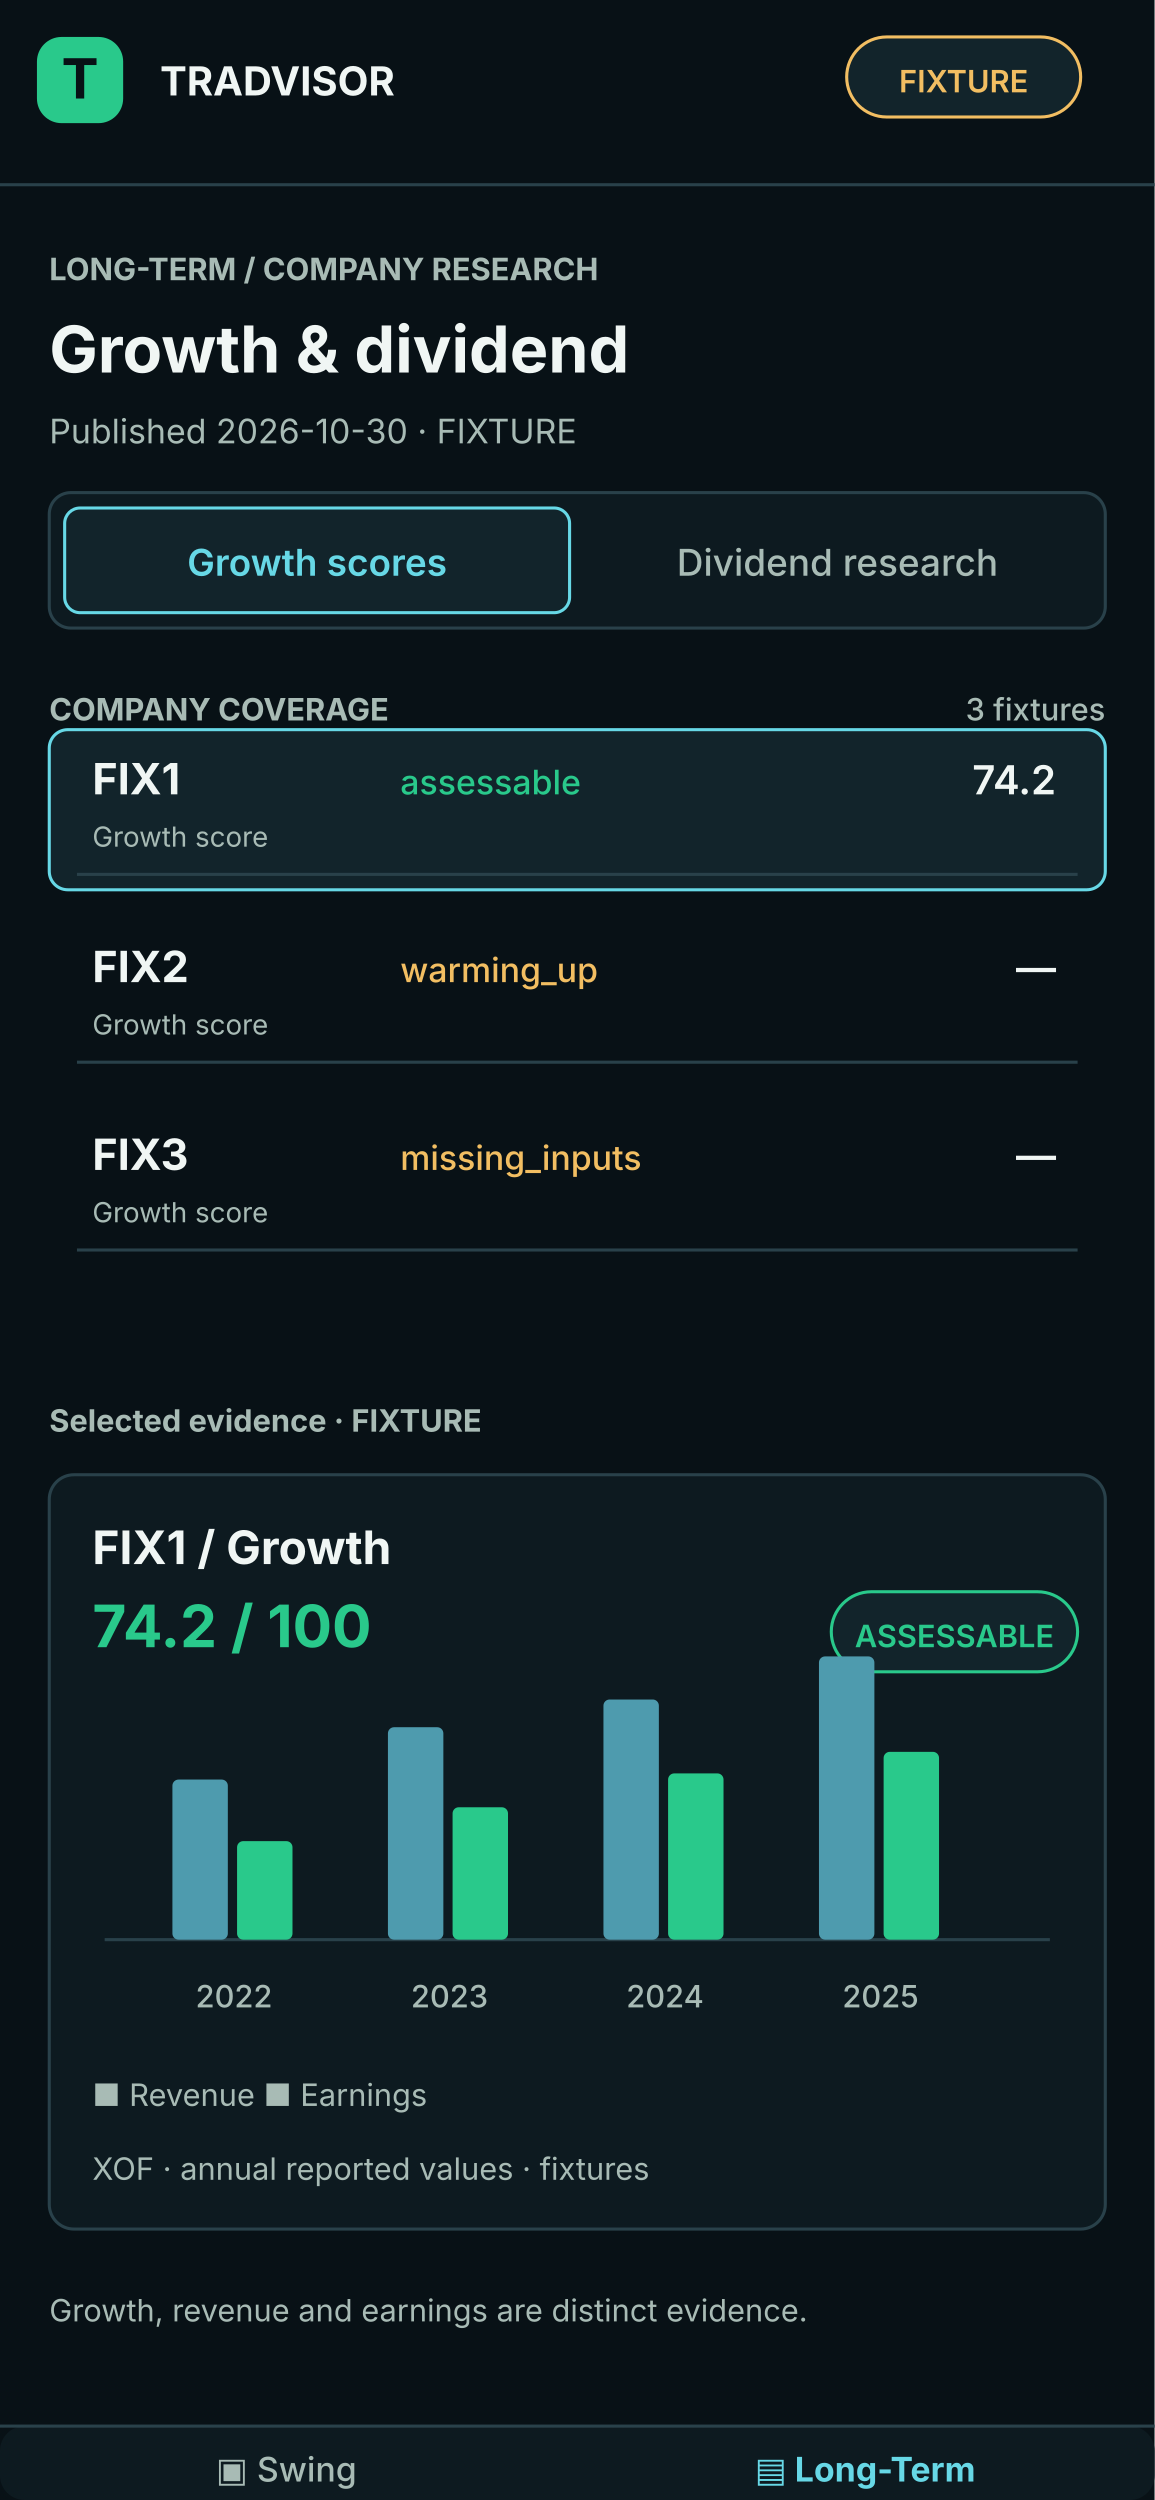
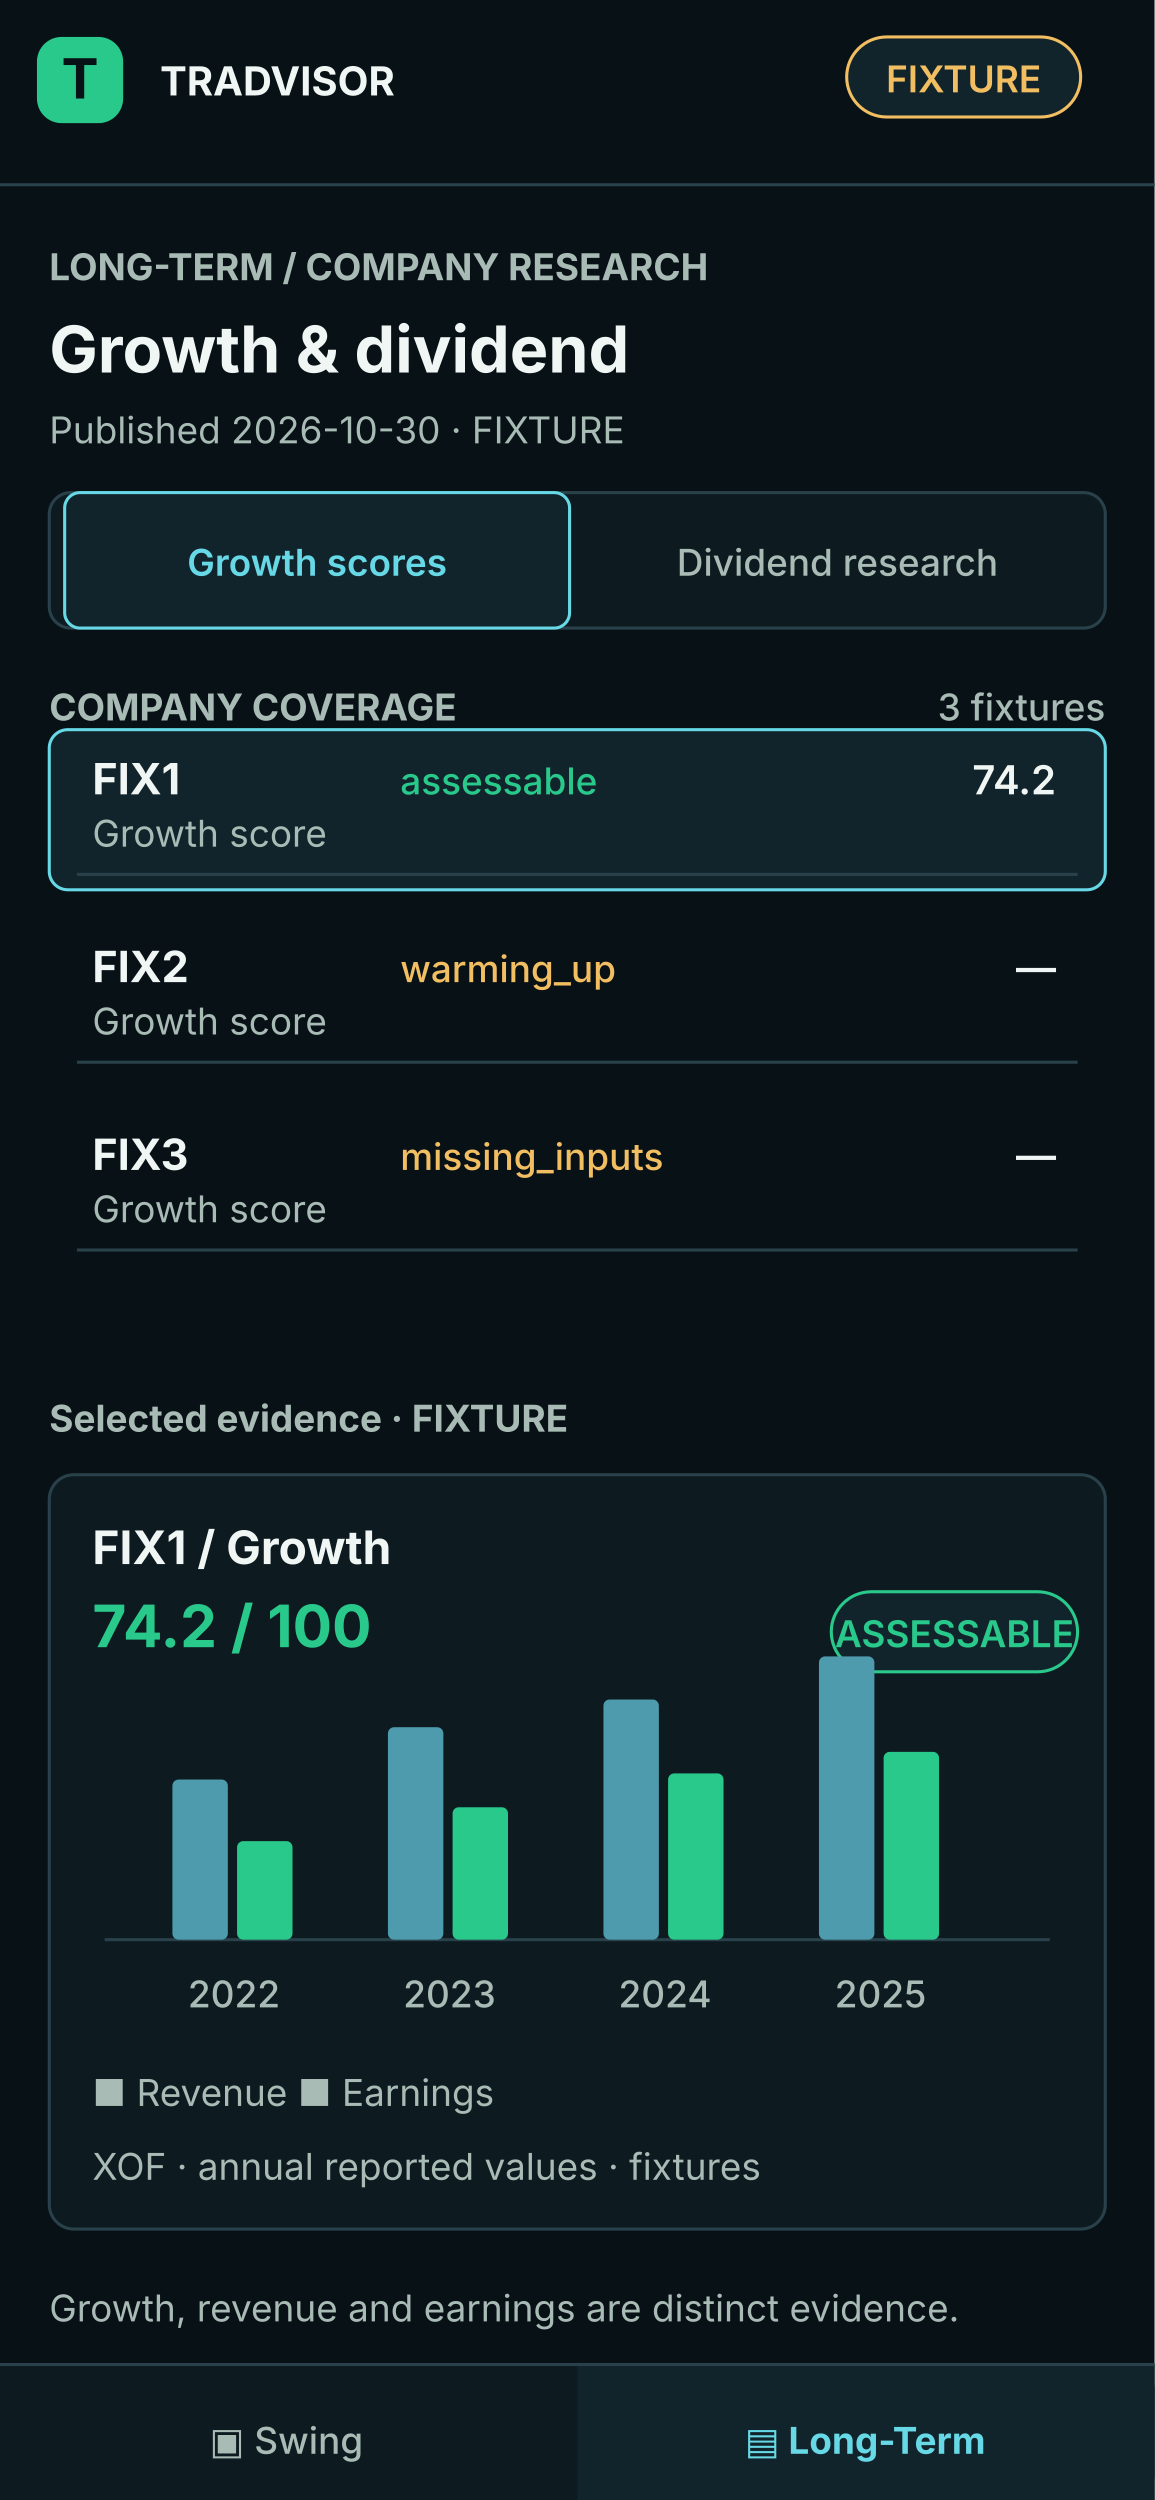
<svg xmlns="http://www.w3.org/2000/svg" width="375" height="812" viewBox="0 0 375 812" role="img" aria-labelledby="title desc">
  <rect width="100%" height="100%" fill="#081116" />
  <rect x="12" y="12" width="28" height="28" rx="8" fill="#29C98B" />
  <text x="26" y="32" fill="#081116" font-family="IBM Plex Sans,Inter,Arial,sans-serif" font-size="18" font-weight="700" text-anchor="middle">T</text>
  <text x="52" y="31" fill="#F0F6F4" font-family="IBM Plex Sans,Inter,Arial,sans-serif" font-size="13" font-weight="700" text-anchor="start">TRADVISOR</text>
  <rect x="275" y="12" width="76" height="26" rx="13" fill="#12242B" stroke="#F2BE62" />
-   <text x="313.0" y="30" fill="#F2BE62" font-family="IBM Plex Sans,Inter,Arial,sans-serif" font-size="10" font-weight="600" text-anchor="middle">FIXTURE</text>
+   <text x="313.0" y="30" fill="#F2BE62" font-family="IBM Plex Sans,Inter,Arial,sans-serif" font-size="12" font-weight="600" text-anchor="middle">FIXTURE</text>
  <path d="M0 60H375" stroke="#29414A" stroke-width="1" />
-   <text x="16" y="91" fill="#A8BBB5" font-family="IBM Plex Sans,Inter,Arial,sans-serif" font-size="10" font-weight="700" text-anchor="start">LONG-TERM  /  COMPANY RESEARCH</text>
+   <text x="16" y="91" fill="#A8BBB5" font-family="IBM Plex Sans,Inter,Arial,sans-serif" font-size="12" font-weight="700" text-anchor="start">LONG-TERM  /  COMPANY RESEARCH</text>
  <text x="16" y="121" fill="#F0F6F4" font-family="IBM Plex Sans,Inter,Arial,sans-serif" font-size="21" font-weight="650" text-anchor="start">Growth &amp; dividend</text>
-   <text x="16" y="144" fill="#A8BBB5" font-family="IBM Plex Sans,Inter,Arial,sans-serif" font-size="11" font-weight="400" text-anchor="start">Published 2026-10-30 · FIXTURE</text>
+   <text x="16" y="144" fill="#A8BBB5" font-family="IBM Plex Sans,Inter,Arial,sans-serif" font-size="12" font-weight="400" text-anchor="start">Published 2026-10-30 · FIXTURE</text>
  <rect x="16" y="160" width="343" height="44" rx="7" fill="#0D1A20" stroke="#29414A" />
-   <rect x="21" y="165" width="164" height="34" rx="5" fill="#12242B" stroke="#67D8E6" />
+   <rect x="21" y="160" width="164" height="44" rx="5" fill="#12242B" stroke="#67D8E6" />
  <text x="103" y="187" fill="#67D8E6" font-family="IBM Plex Sans,Inter,Arial,sans-serif" font-size="12" font-weight="600" text-anchor="middle">Growth scores</text>
  <text x="272" y="187" fill="#A8BBB5" font-family="IBM Plex Sans,Inter,Arial,sans-serif" font-size="12" font-weight="500" text-anchor="middle">Dividend research</text>
-   <text x="16" y="234" fill="#A8BBB5" font-family="IBM Plex Sans,Inter,Arial,sans-serif" font-size="10" font-weight="700" text-anchor="start">COMPANY COVERAGE</text>
-   <text x="359" y="234" fill="#A8BBB5" font-family="IBM Plex Sans,Inter,Arial,sans-serif" font-size="10" font-weight="500" text-anchor="end">3 fixtures</text>
+   <text x="16" y="234" fill="#A8BBB5" font-family="IBM Plex Sans,Inter,Arial,sans-serif" font-size="12" font-weight="700" text-anchor="start">COMPANY COVERAGE</text>
+   <text x="359" y="234" fill="#A8BBB5" font-family="IBM Plex Sans,Inter,Arial,sans-serif" font-size="12" font-weight="500" text-anchor="end">3 fixtures</text>
  <rect x="16" y="237" width="343" height="52" rx="6" fill="#12242B" stroke="#67D8E6" />
  <text x="30" y="258" fill="#F0F6F4" font-family="IBM Plex Sans,Inter,Arial,sans-serif" font-size="14" font-weight="650" text-anchor="start">FIX1</text>
-   <text x="130" y="258" fill="#29C98B" font-family="IBM Plex Sans,Inter,Arial,sans-serif" font-size="11" font-weight="550" text-anchor="start">assessable</text>
+   <text x="130" y="258" fill="#29C98B" font-family="IBM Plex Sans,Inter,Arial,sans-serif" font-size="12" font-weight="550" text-anchor="start">assessable</text>
  <text x="343" y="258" fill="#F0F6F4" font-family="IBM Plex Sans,Inter,Arial,sans-serif" font-size="13" font-weight="600" text-anchor="end">74.2</text>
-   <text x="30" y="275" fill="#A8BBB5" font-family="IBM Plex Sans,Inter,Arial,sans-serif" font-size="9" font-weight="400" text-anchor="start">Growth score</text>
+   <text x="30" y="275" fill="#A8BBB5" font-family="IBM Plex Sans,Inter,Arial,sans-serif" font-size="12" font-weight="400" text-anchor="start">Growth score</text>
  <path d="M25 284H350" stroke="#29414A" stroke-width="1" />
  <text x="30" y="319" fill="#F0F6F4" font-family="IBM Plex Sans,Inter,Arial,sans-serif" font-size="14" font-weight="650" text-anchor="start">FIX2</text>
-   <text x="130" y="319" fill="#F2BE62" font-family="IBM Plex Sans,Inter,Arial,sans-serif" font-size="11" font-weight="550" text-anchor="start">warming_up</text>
+   <text x="130" y="319" fill="#F2BE62" font-family="IBM Plex Sans,Inter,Arial,sans-serif" font-size="12" font-weight="550" text-anchor="start">warming_up</text>
  <text x="343" y="319" fill="#F0F6F4" font-family="IBM Plex Sans,Inter,Arial,sans-serif" font-size="13" font-weight="600" text-anchor="end">—</text>
-   <text x="30" y="336" fill="#A8BBB5" font-family="IBM Plex Sans,Inter,Arial,sans-serif" font-size="9" font-weight="400" text-anchor="start">Growth score</text>
+   <text x="30" y="336" fill="#A8BBB5" font-family="IBM Plex Sans,Inter,Arial,sans-serif" font-size="12" font-weight="400" text-anchor="start">Growth score</text>
  <path d="M25 345H350" stroke="#29414A" stroke-width="1" />
  <text x="30" y="380" fill="#F0F6F4" font-family="IBM Plex Sans,Inter,Arial,sans-serif" font-size="14" font-weight="650" text-anchor="start">FIX3</text>
-   <text x="130" y="380" fill="#F2BE62" font-family="IBM Plex Sans,Inter,Arial,sans-serif" font-size="11" font-weight="550" text-anchor="start">missing_inputs</text>
+   <text x="130" y="380" fill="#F2BE62" font-family="IBM Plex Sans,Inter,Arial,sans-serif" font-size="12" font-weight="550" text-anchor="start">missing_inputs</text>
  <text x="343" y="380" fill="#F0F6F4" font-family="IBM Plex Sans,Inter,Arial,sans-serif" font-size="13" font-weight="600" text-anchor="end">—</text>
-   <text x="30" y="397" fill="#A8BBB5" font-family="IBM Plex Sans,Inter,Arial,sans-serif" font-size="9" font-weight="400" text-anchor="start">Growth score</text>
+   <text x="30" y="397" fill="#A8BBB5" font-family="IBM Plex Sans,Inter,Arial,sans-serif" font-size="12" font-weight="400" text-anchor="start">Growth score</text>
  <path d="M25 406H350" stroke="#29414A" stroke-width="1" />
-   <text x="16" y="465" fill="#A8BBB5" font-family="IBM Plex Sans,Inter,Arial,sans-serif" font-size="10" font-weight="700" text-anchor="start">Selected evidence  ·  FIXTURE</text>
+   <text x="16" y="465" fill="#A8BBB5" font-family="IBM Plex Sans,Inter,Arial,sans-serif" font-size="12" font-weight="700" text-anchor="start">Selected evidence  ·  FIXTURE</text>
  <rect x="16" y="479" width="343" height="245" rx="8" fill="#0D1A20" stroke="#29414A" />
  <text x="30" y="508" fill="#F0F6F4" font-family="IBM Plex Sans,Inter,Arial,sans-serif" font-size="15" font-weight="650" text-anchor="start">FIX1  /  Growth</text>
  <text x="30" y="535" fill="#29C98B" font-family="IBM Plex Sans,Inter,Arial,sans-serif" font-size="19" font-weight="650" text-anchor="start">74.2 / 100</text>
  <rect x="270" y="517" width="80" height="26" rx="13" fill="#12242B" stroke="#29C98B" />
-   <text x="310.0" y="535" fill="#29C98B" font-family="IBM Plex Sans,Inter,Arial,sans-serif" font-size="10" font-weight="600" text-anchor="middle">ASSESSABLE</text>
+   <text x="310.0" y="535" fill="#29C98B" font-family="IBM Plex Sans,Inter,Arial,sans-serif" font-size="12" font-weight="600" text-anchor="middle">ASSESSABLE</text>
  <path d="M34 630H341" stroke="#29414A" stroke-width="1" />
  <rect x="56" y="578" width="18" height="52" rx="2" fill="#4E9BAE" />
  <rect x="77" y="598" width="18" height="32" rx="2" fill="#29C98B" />
-   <text x="76" y="652" fill="#A8BBB5" font-family="IBM Plex Sans,Inter,Arial,sans-serif" font-size="10" font-weight="500" text-anchor="middle">2022</text>
+   <text x="76" y="652" fill="#A8BBB5" font-family="IBM Plex Sans,Inter,Arial,sans-serif" font-size="12" font-weight="500" text-anchor="middle">2022</text>
  <rect x="126" y="561" width="18" height="69" rx="2" fill="#4E9BAE" />
  <rect x="147" y="587" width="18" height="43" rx="2" fill="#29C98B" />
-   <text x="146" y="652" fill="#A8BBB5" font-family="IBM Plex Sans,Inter,Arial,sans-serif" font-size="10" font-weight="500" text-anchor="middle">2023</text>
+   <text x="146" y="652" fill="#A8BBB5" font-family="IBM Plex Sans,Inter,Arial,sans-serif" font-size="12" font-weight="500" text-anchor="middle">2023</text>
  <rect x="196" y="552" width="18" height="78" rx="2" fill="#4E9BAE" />
  <rect x="217" y="576" width="18" height="54" rx="2" fill="#29C98B" />
-   <text x="216" y="652" fill="#A8BBB5" font-family="IBM Plex Sans,Inter,Arial,sans-serif" font-size="10" font-weight="500" text-anchor="middle">2024</text>
+   <text x="216" y="652" fill="#A8BBB5" font-family="IBM Plex Sans,Inter,Arial,sans-serif" font-size="12" font-weight="500" text-anchor="middle">2024</text>
  <rect x="266" y="538" width="18" height="92" rx="2" fill="#4E9BAE" />
  <rect x="287" y="569" width="18" height="61" rx="2" fill="#29C98B" />
-   <text x="286" y="652" fill="#A8BBB5" font-family="IBM Plex Sans,Inter,Arial,sans-serif" font-size="10" font-weight="500" text-anchor="middle">2025</text>
-   <text x="30" y="684" fill="#A8BBB5" font-family="IBM Plex Sans,Inter,Arial,sans-serif" font-size="10" font-weight="400" text-anchor="start">■ Revenue    ■ Earnings</text>
-   <text x="30" y="708" fill="#A8BBB5" font-family="IBM Plex Sans,Inter,Arial,sans-serif" font-size="10" font-weight="400" text-anchor="start">XOF · annual reported values · fixtures</text>
-   <text x="16" y="754" fill="#A8BBB5" font-family="IBM Plex Sans,Inter,Arial,sans-serif" font-size="10" font-weight="400" text-anchor="start">Growth, revenue and earnings are distinct evidence.</text>
-   <rect x="0" y="788" width="375" height="24" rx="8" fill="#0D1A20" />
-   <path d="M0 788H375" stroke="#29414A" stroke-width="1" />
-   <text x="93" y="806" fill="#A8BBB5" font-family="IBM Plex Sans,Inter,Arial,sans-serif" font-size="11" font-weight="500" text-anchor="middle">▣ Swing</text>
-   <text x="281" y="806" fill="#67D8E6" font-family="IBM Plex Sans,Inter,Arial,sans-serif" font-size="11" font-weight="650" text-anchor="middle">▤ Long-Term</text>
+   <text x="286" y="652" fill="#A8BBB5" font-family="IBM Plex Sans,Inter,Arial,sans-serif" font-size="12" font-weight="500" text-anchor="middle">2025</text>
+   <text x="30" y="684" fill="#A8BBB5" font-family="IBM Plex Sans,Inter,Arial,sans-serif" font-size="12" font-weight="400" text-anchor="start">■ Revenue    ■ Earnings</text>
+   <text x="30" y="708" fill="#A8BBB5" font-family="IBM Plex Sans,Inter,Arial,sans-serif" font-size="12" font-weight="400" text-anchor="start">XOF · annual reported values · fixtures</text>
+   <text x="16" y="754" fill="#A8BBB5" font-family="IBM Plex Sans,Inter,Arial,sans-serif" font-size="12" font-weight="400" text-anchor="start">Growth, revenue and earnings are distinct evidence.</text>
+   <rect x="0" y="768" width="375" height="44" rx="8" fill="#0D1A20" />
+   <rect x="187.5" y="768" width="187.5" height="44" fill="#12242B" />
+   <rect x="0" y="768" width="187.5" height="44" fill="#0D1A20" />
+   <path d="M0 768H375" stroke="#29414A" stroke-width="1" />
+   <text x="93" y="797" fill="#A8BBB5" font-family="IBM Plex Sans,Inter,Arial,sans-serif" font-size="12" font-weight="500" text-anchor="middle">▣ Swing</text>
+   <text x="281" y="797" fill="#67D8E6" font-family="IBM Plex Sans,Inter,Arial,sans-serif" font-size="12" font-weight="650" text-anchor="middle">▤ Long-Term</text>
</svg>
